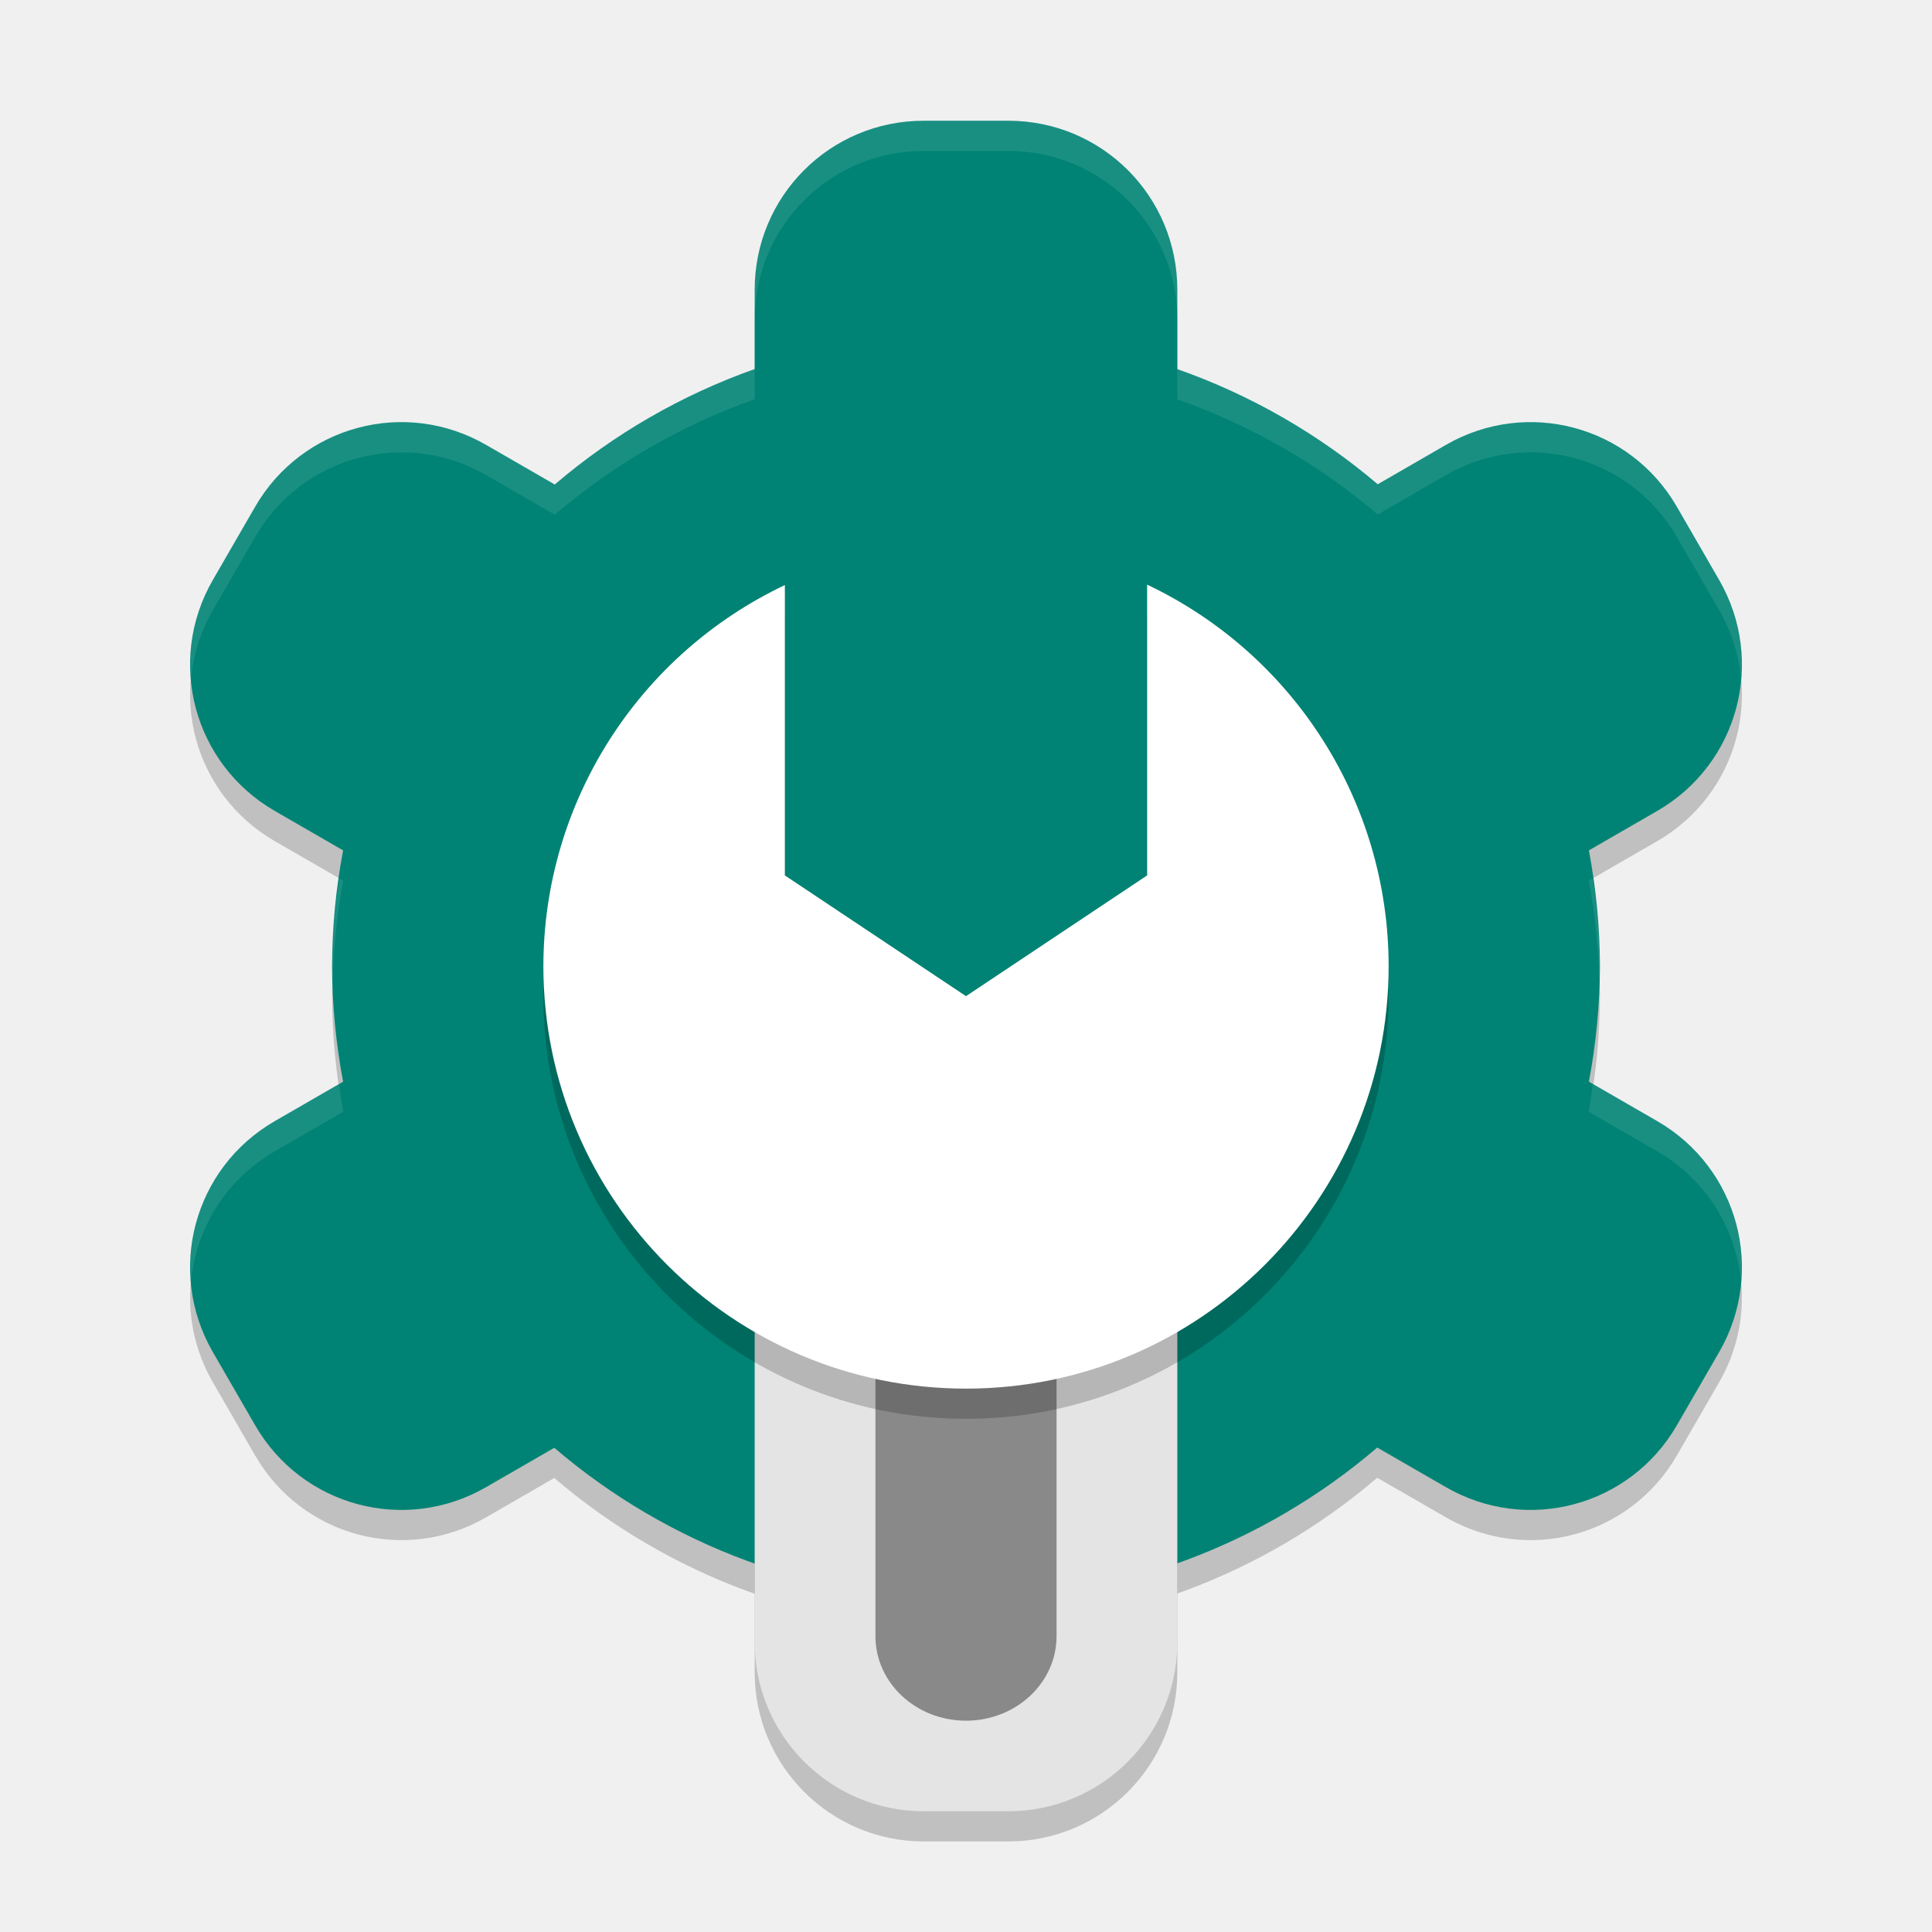
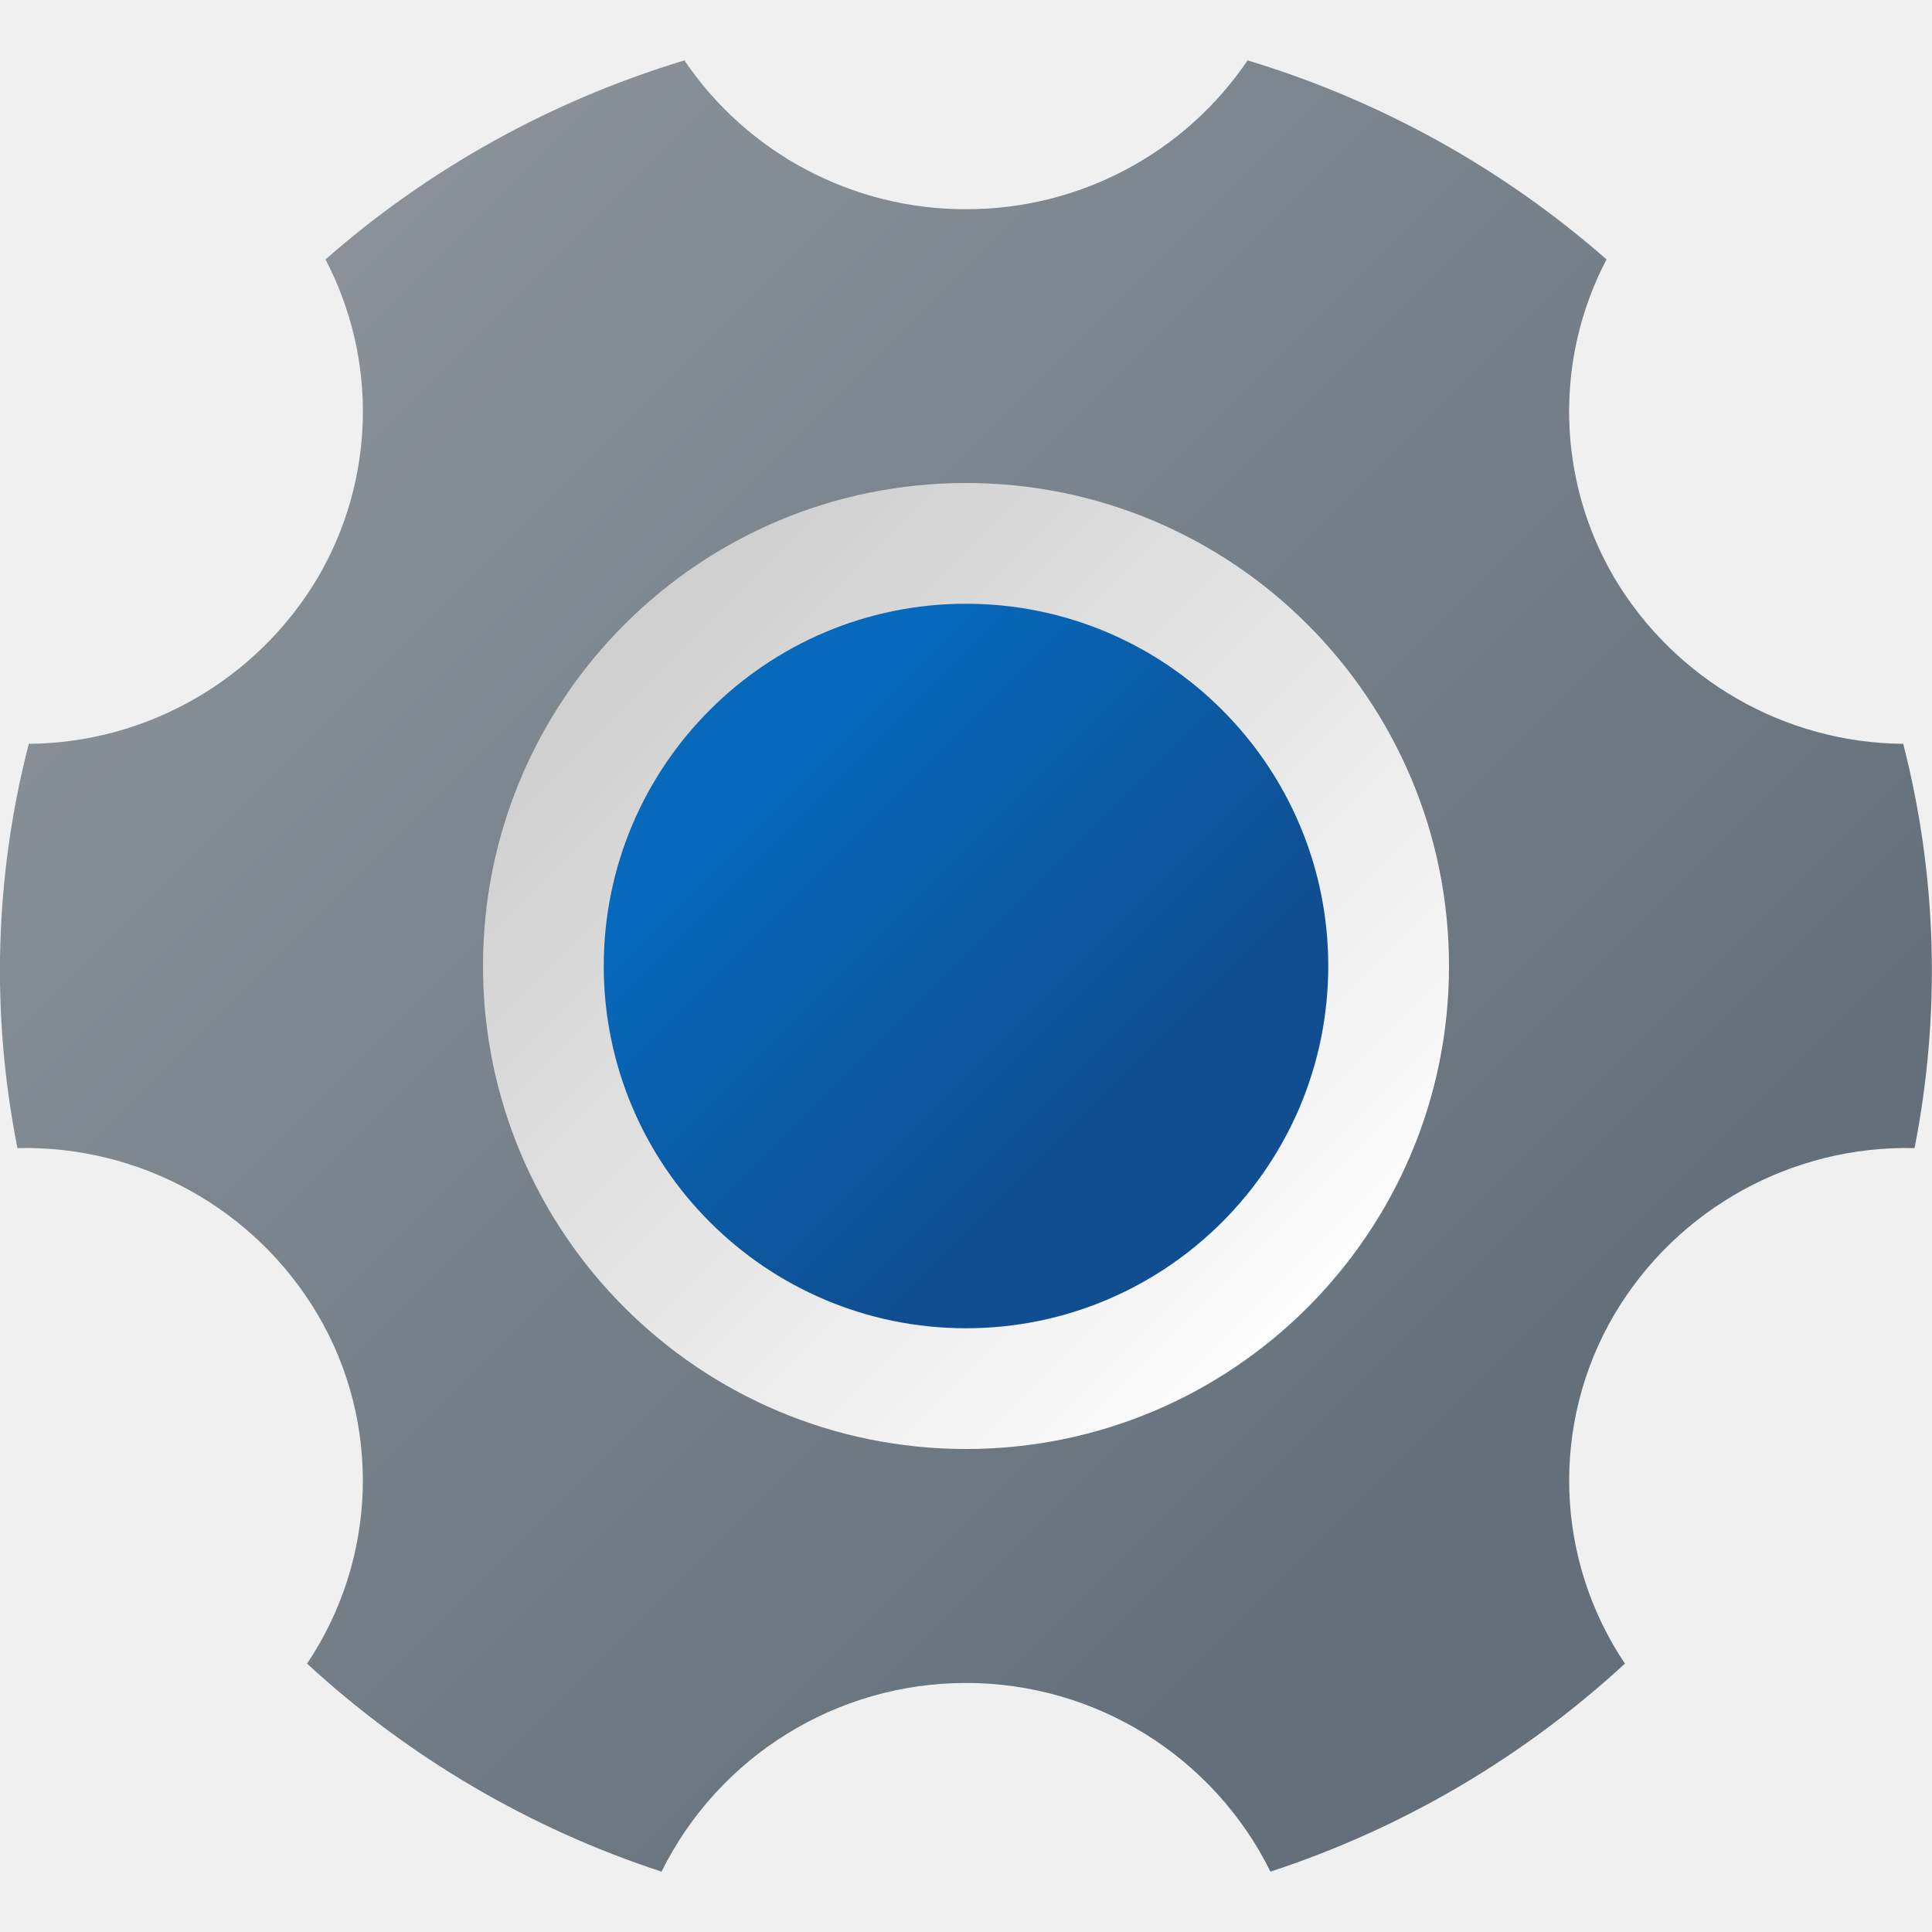
- <svg xmlns="http://www.w3.org/2000/svg" width="64" height="64" version="1">
-   <path style="opacity:.2" d="m30.6 5c-3.102 0-5.6 2.498-5.6 5.6v2.625a21 21 0 0 0-6.623 3.825l-2.275-1.312c-2.687-1.551-6.1-0.636-7.651 2.051l-1.4 2.423c-1.551 2.687-0.636 6.1 2.051 7.651l2.264 1.307a21 21 0 0 0-0.366 3.831 21 21 0 0 0 0.366 3.831l-2.264 1.307c-2.687 1.551-3.602 4.964-2.051 7.651l1.4 2.423c1.551 2.687 4.964 3.602 7.651 2.051l2.259-1.304a21 21 0 0 0 13.639 5.042 21 21 0 0 0 13.623-5.05l2.275 1.312c2.687 1.551 6.1 0.636 7.651-2.051l1.4-2.423c1.551-2.687 0.636-6.1-2.051-7.651l-2.264-1.307a21 21 0 0 0 0.366-3.831 21 21 0 0 0-0.366-3.831l2.264-1.307c2.687-1.551 3.602-4.964 2.051-7.651l-1.4-2.423c-1.551-2.687-4.964-3.602-7.651-2.051l-2.259 1.304a21 21 0 0 0-6.639-3.814v-2.628c0-3.102-2.498-5.6-5.6-5.6z" />
-   <rect style="opacity:.2" width="14" height="22.4" x="25" y="38.6" rx="5.6" ry="5.6" />
-   <path style="fill:#008374" d="m30.6 4c-3.102 0-5.6 2.498-5.6 5.6v2.625a21 21 0 0 0-6.623 3.825l-2.275-1.312c-2.687-1.551-6.1-0.636-7.651 2.051l-1.4 2.423c-1.551 2.687-0.636 6.1 2.051 7.651l2.264 1.307a21 21 0 0 0-0.366 3.831 21 21 0 0 0 0.366 3.831l-2.264 1.307c-2.687 1.551-3.602 4.964-2.051 7.651l1.4 2.423c1.551 2.687 4.964 3.602 7.651 2.051l2.259-1.304a21 21 0 0 0 13.639 5.042 21 21 0 0 0 13.623-5.05l2.275 1.312c2.687 1.551 6.1 0.636 7.651-2.051l1.4-2.423c1.551-2.687 0.636-6.1-2.051-7.651l-2.264-1.307a21 21 0 0 0 0.366-3.831 21 21 0 0 0-0.366-3.831l2.264-1.307c2.687-1.551 3.602-4.964 2.051-7.651l-1.4-2.423c-1.551-2.687-4.964-3.602-7.651-2.051l-2.259 1.304a21 21 0 0 0-6.639-3.814v-2.628c0-3.102-2.498-5.6-5.6-5.6z" />
-   <rect style="fill:#e4e4e4" width="14" height="22.4" x="25" y="37.6" rx="5.6" ry="5.6" />
-   <rect style="opacity:.4" width="6" height="16.8" x="29" y="40.2" rx="3" ry="2.8" />
-   <path style="opacity:.2" d="m38 20.367v9.633l-6 4-6-4v-9.619c-4.864 2.309-7.993 7.208-8 12.619 0 7.732 6.268 14 14 14s14-6.268 14-14c-0.003-5.415-3.131-10.322-8-12.633z" />
-   <path style="fill:#ffffff" d="m38 19.367v9.633l-6 4-6-4v-9.619c-4.864 2.309-7.993 7.208-8 12.619 0 7.732 6.268 14 14 14s14-6.268 14-14c-0.003-5.415-3.131-10.322-8-12.633z" />
-   <path style="fill:#ffffff;opacity:.1" d="m30.6 4c-3.102 0-5.6 2.497-5.6 5.6v1c0-3.102 2.497-5.6 5.6-5.6h2.801c3.102 0 5.6 2.497 5.6 5.6v-1c0-3.102-2.497-5.6-5.6-5.6h-2.801zm-5.6 8.225a21 21 0 0 0-6.623 3.826l-2.275-1.312c-2.687-1.551-6.099-0.636-7.65 2.051l-1.4 2.422c-0.603 1.045-0.829 2.2-0.727 3.312 0.07-0.79 0.303-1.578 0.727-2.312l1.4-2.422c1.551-2.687 4.964-3.602 7.65-2.051l2.275 1.312a21 21 0 0 1 6.623-3.826v-1zm14 0.004v1a21 21 0 0 1 6.639 3.814l2.26-1.305c2.687-1.551 6.099-0.636 7.65 2.051l1.4 2.422c0.424 0.734 0.657 1.523 0.727 2.312 0.102-1.112-0.123-2.267-0.727-3.312l-1.4-2.422c-1.551-2.687-4.964-3.602-7.65-2.051l-2.26 1.305a21 21 0 0 0-6.639-3.814zm13.768 16.863-0.135 0.078a21 21 0 0 1 0.342 3.371 21 21 0 0 0 0.025-0.541 21 21 0 0 0-0.232-2.908zm-41.529 0.004a21 21 0 0 0-0.238 2.904 21 21 0 0 0 0.025 0.459 21 21 0 0 1 0.342-3.289l-0.129-0.074zm41.523 6.809a21 21 0 0 1-0.129 0.926l2.266 1.309c1.642 0.948 2.617 2.59 2.777 4.338 0.185-2.101-0.825-4.211-2.777-5.338l-2.137-1.234zm-41.529 0.004-2.131 1.23c-1.953 1.127-2.963 3.237-2.777 5.338 0.16-1.748 1.136-3.39 2.777-4.338l2.266-1.309a21 21 0 0 1-0.135-0.922z" />
+ <svg xmlns="http://www.w3.org/2000/svg" width="32px" height="32px" viewBox="0 0 32 32" version="1.1">
+   <defs>
+     <linearGradient id="linear0" gradientUnits="userSpaceOnUse" x1="22.27" y1="11.73" x2="9.646" y2="24.354" gradientTransform="matrix(1,0,0,-1,0,34)">
+       <stop offset="0" style="stop-color:rgb(100%,100%,100%);stop-opacity:1;" />
+       <stop offset="0.242" style="stop-color:rgb(94.902%,94.902%,94.902%);stop-opacity:1;" />
+       <stop offset="1" style="stop-color:rgb(80%,80%,80%);stop-opacity:1;" />
+     </linearGradient>
+     <linearGradient id="linear1" gradientUnits="userSpaceOnUse" x1="10.386" y1="23.614" x2="20.234" y2="13.766" gradientTransform="matrix(1,0,0,-1,0,34)">
+       <stop offset="0.229" style="stop-color:rgb(2.353%,41.176%,73.725%);stop-opacity:1;" />
+       <stop offset="0.804" style="stop-color:rgb(6.275%,30.588%,56.863%);stop-opacity:1;" />
+     </linearGradient>
+     <linearGradient id="linear2" gradientUnits="userSpaceOnUse" x1="1.185" y1="32.737" x2="27.173" y2="6.749" gradientTransform="matrix(1,0,0,-1,0,34)">
+       <stop offset="0.145" style="stop-color:rgb(54.118%,56.863%,59.608%);stop-opacity:1;" />
+       <stop offset="0.894" style="stop-color:rgb(38.824%,43.922%,48.235%);stop-opacity:1;" />
+     </linearGradient>
+   </defs>
+   <g id="surface1">
+     <path style=" stroke:none;fill-rule:nonzero;fill:url(#linear0);" d="M 25 16 C 25 20.969 20.969 25 16 25 C 11.031 25 7 20.969 7 16 C 7 11.031 11.031 7 16 7 C 20.969 7 25 11.031 25 16 Z M 25 16 " />
+     <path style=" stroke:none;fill-rule:nonzero;fill:url(#linear1);" d="M 22 16 C 22 19.312 19.312 22 16 22 C 12.688 22 10 19.312 10 16 C 10 12.688 12.688 10 16 10 C 19.312 10 22 12.688 22 16 Z M 22 16 " />
+     <path style=" stroke:none;fill-rule:nonzero;fill:url(#linear2);" d="M 31.523 12.32 C 29.559 12.305 27.742 11.258 26.738 9.57 C 25.789 7.953 25.738 5.961 26.609 4.297 C 24.887 2.785 22.859 1.664 20.664 1 C 19.617 2.547 17.867 3.469 16 3.465 C 14.133 3.469 12.383 2.547 11.336 1 C 9.141 1.664 7.113 2.785 5.391 4.297 C 6.262 5.961 6.211 7.953 5.262 9.57 C 4.258 11.258 2.441 12.305 0.477 12.32 C -0.09 14.508 -0.152 16.797 0.289 19.016 C 2.324 18.969 4.227 20.023 5.262 21.773 C 6.32 23.57 6.25 25.82 5.086 27.555 C 6.773 29.109 8.773 30.285 10.957 31 C 11.906 29.086 13.859 27.875 16 27.875 C 18.141 27.875 20.094 29.086 21.043 31 C 23.227 30.285 25.227 29.109 26.914 27.555 C 25.75 25.82 25.68 23.574 26.738 21.773 C 27.773 20.023 29.676 18.969 31.711 19.016 C 32.148 16.797 32.086 14.508 31.523 12.32 Z M 16 24 C 11.582 24 8 20.418 8 16 C 8 11.582 11.582 8 16 8 C 20.418 8 24 11.582 24 16 C 24 20.418 20.418 24 16 24 Z M 16 24 " />
+   </g>
</svg>
